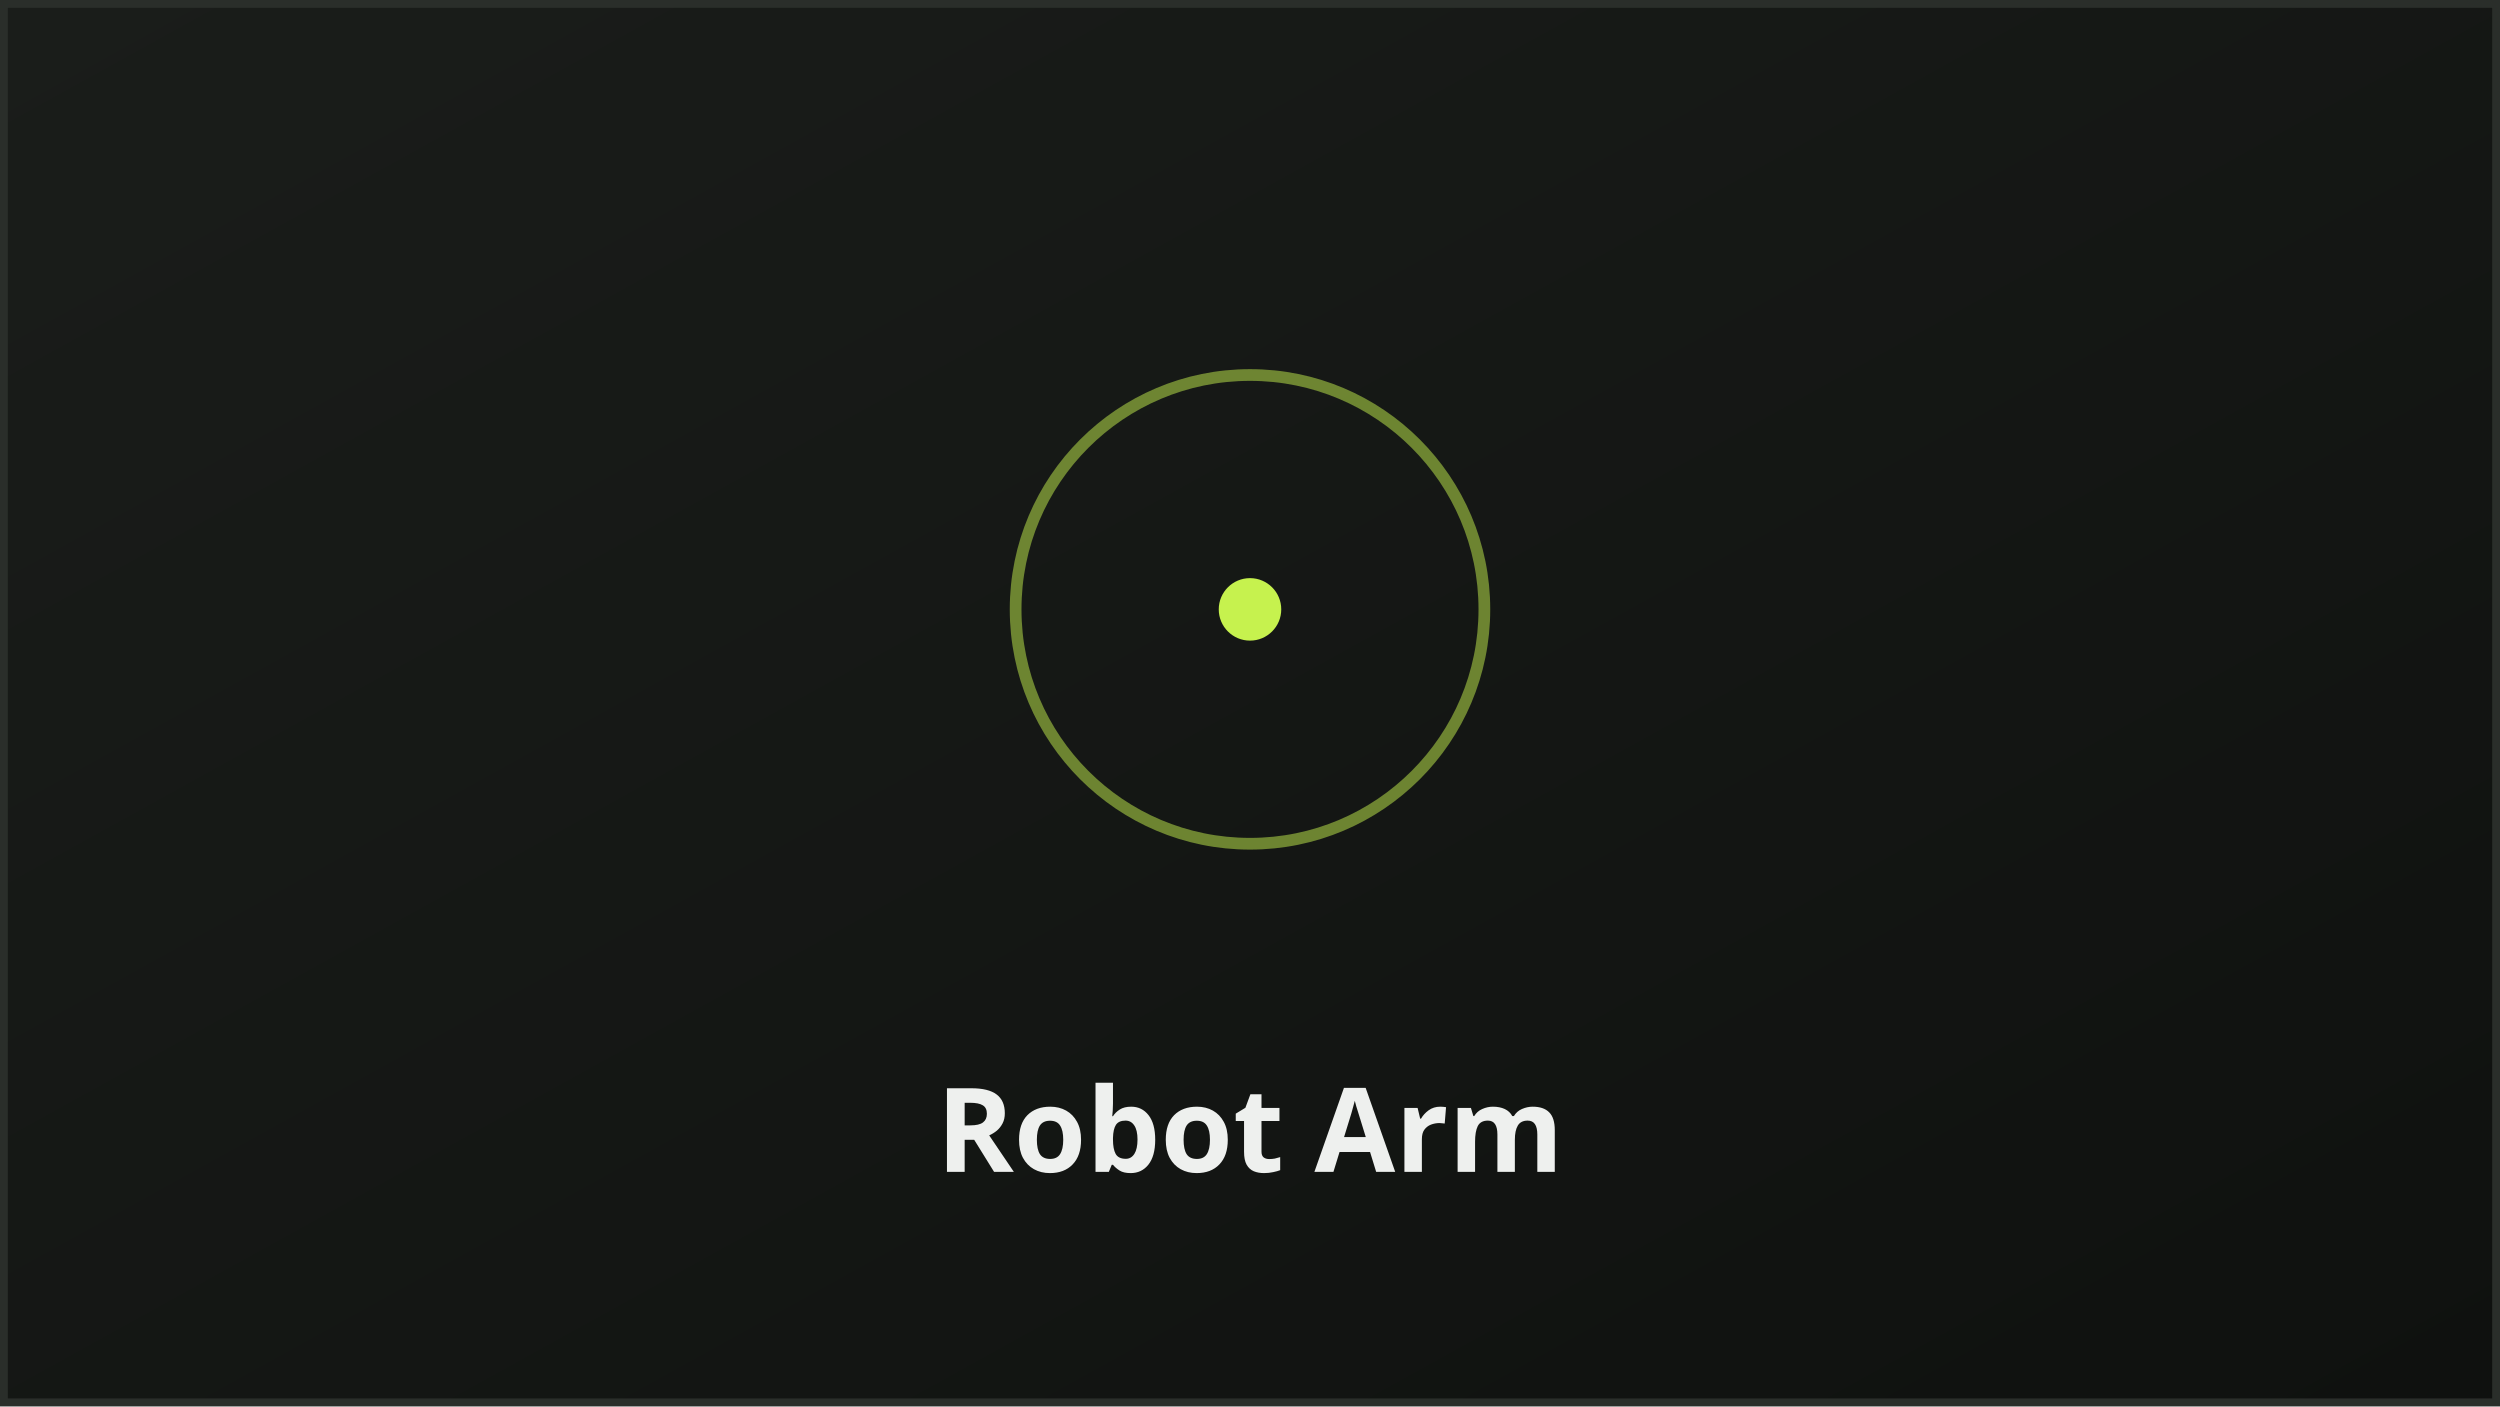
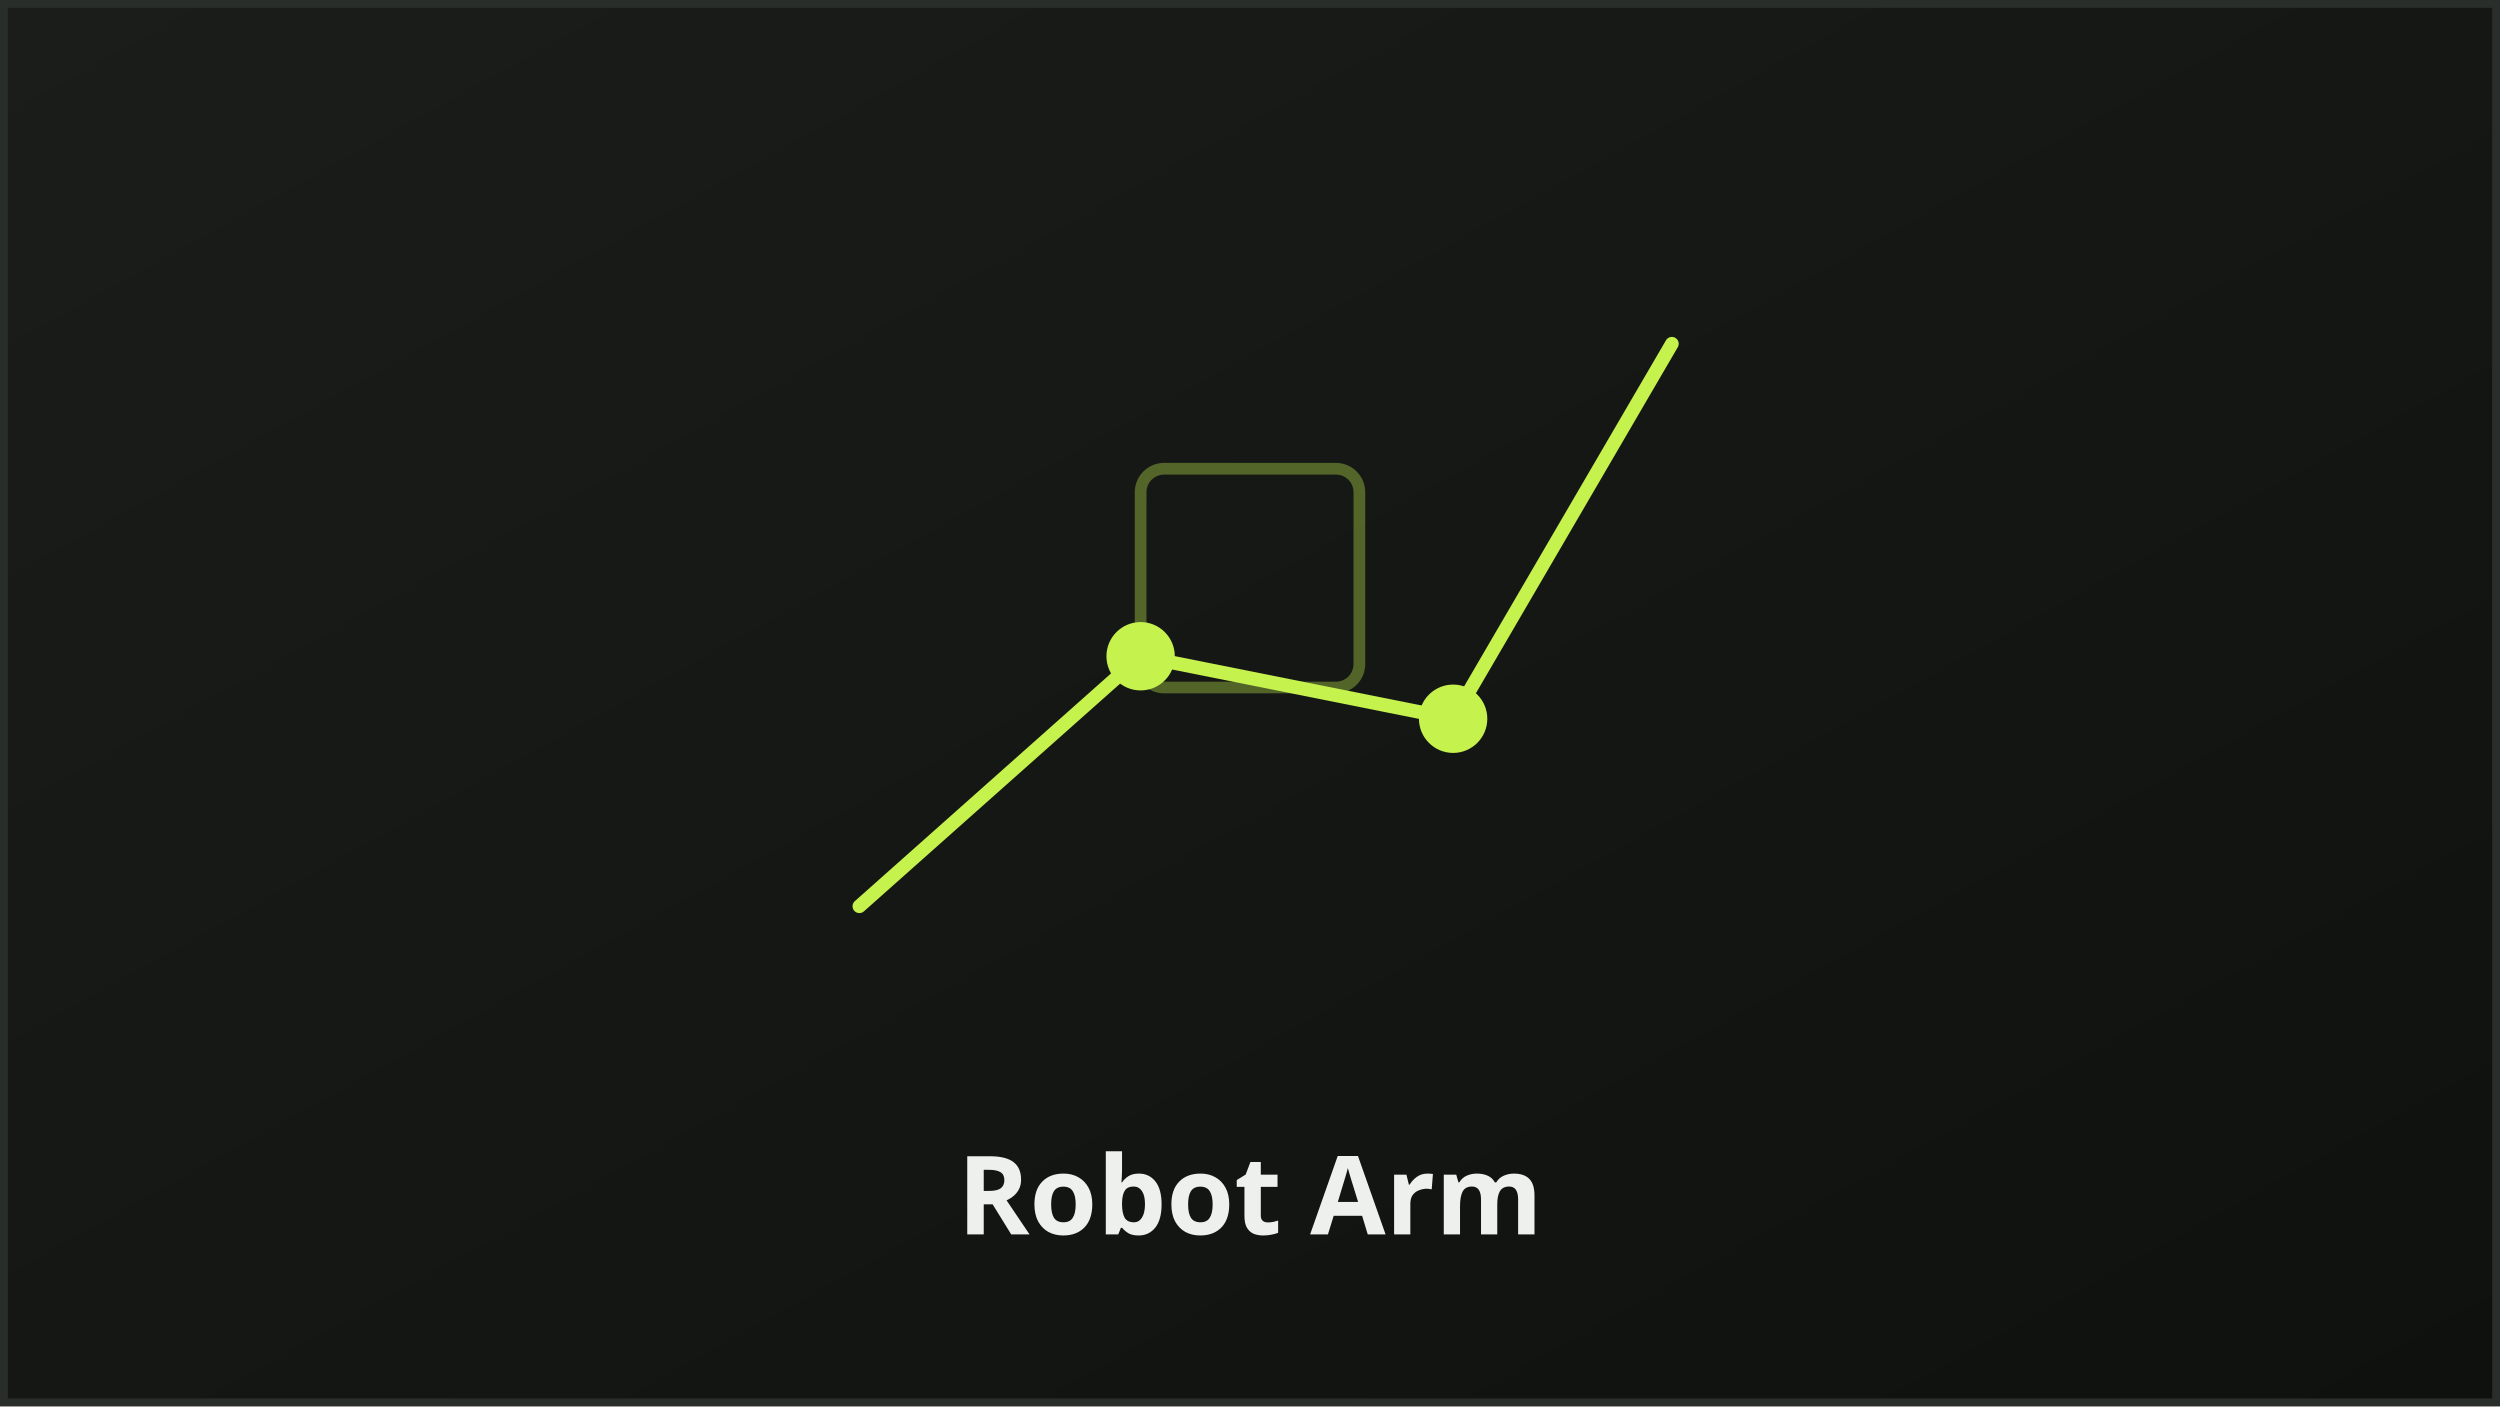
<svg xmlns="http://www.w3.org/2000/svg" viewBox="0 0 320 180">
  <defs>
    <linearGradient id="g" x1="0" y1="0" x2="1" y2="1">
      <stop offset="0" stop-color="#1a1d1a" />
      <stop offset="1" stop-color="#0f110f" />
    </linearGradient>
  </defs>
  <rect width="320" height="180" fill="url(#g)" />
  <rect x="0.5" y="0.5" width="319" height="179" fill="none" stroke="#2a2e2a" />
-   <circle cx="160" cy="78" r="30" fill="none" stroke="#c6f24e" stroke-opacity="0.5" stroke-width="1.5" />
-   <circle cx="160" cy="78" r="4" fill="#c6f24e" />
-   <text x="160" y="150" text-anchor="middle" font-family="system-ui, sans-serif" font-size="15" font-weight="600" fill="#eef0ee">Robot Arm</text>
+   <g stroke="#c6f24e" stroke-width="1.75" stroke-linecap="round" stroke-linejoin="round" fill="none">
+     <rect x="146" y="60" width="28" height="28" rx="3" fill="none" stroke="#c6f24e" stroke-opacity="0.35" stroke-width="1.5" />
+     <path d="M110 116 L146 84 L186 92 L214 44" />
+     <circle cx="146" cy="84" r="3.5" fill="#c6f24e" />
+     <circle cx="186" cy="92" r="3.5" fill="#c6f24e" />
+   </g>
+   <text x="160" y="158" text-anchor="middle" font-family="system-ui, sans-serif" font-size="14" font-weight="600" fill="#eef0ee">Robot Arm</text>
</svg>
